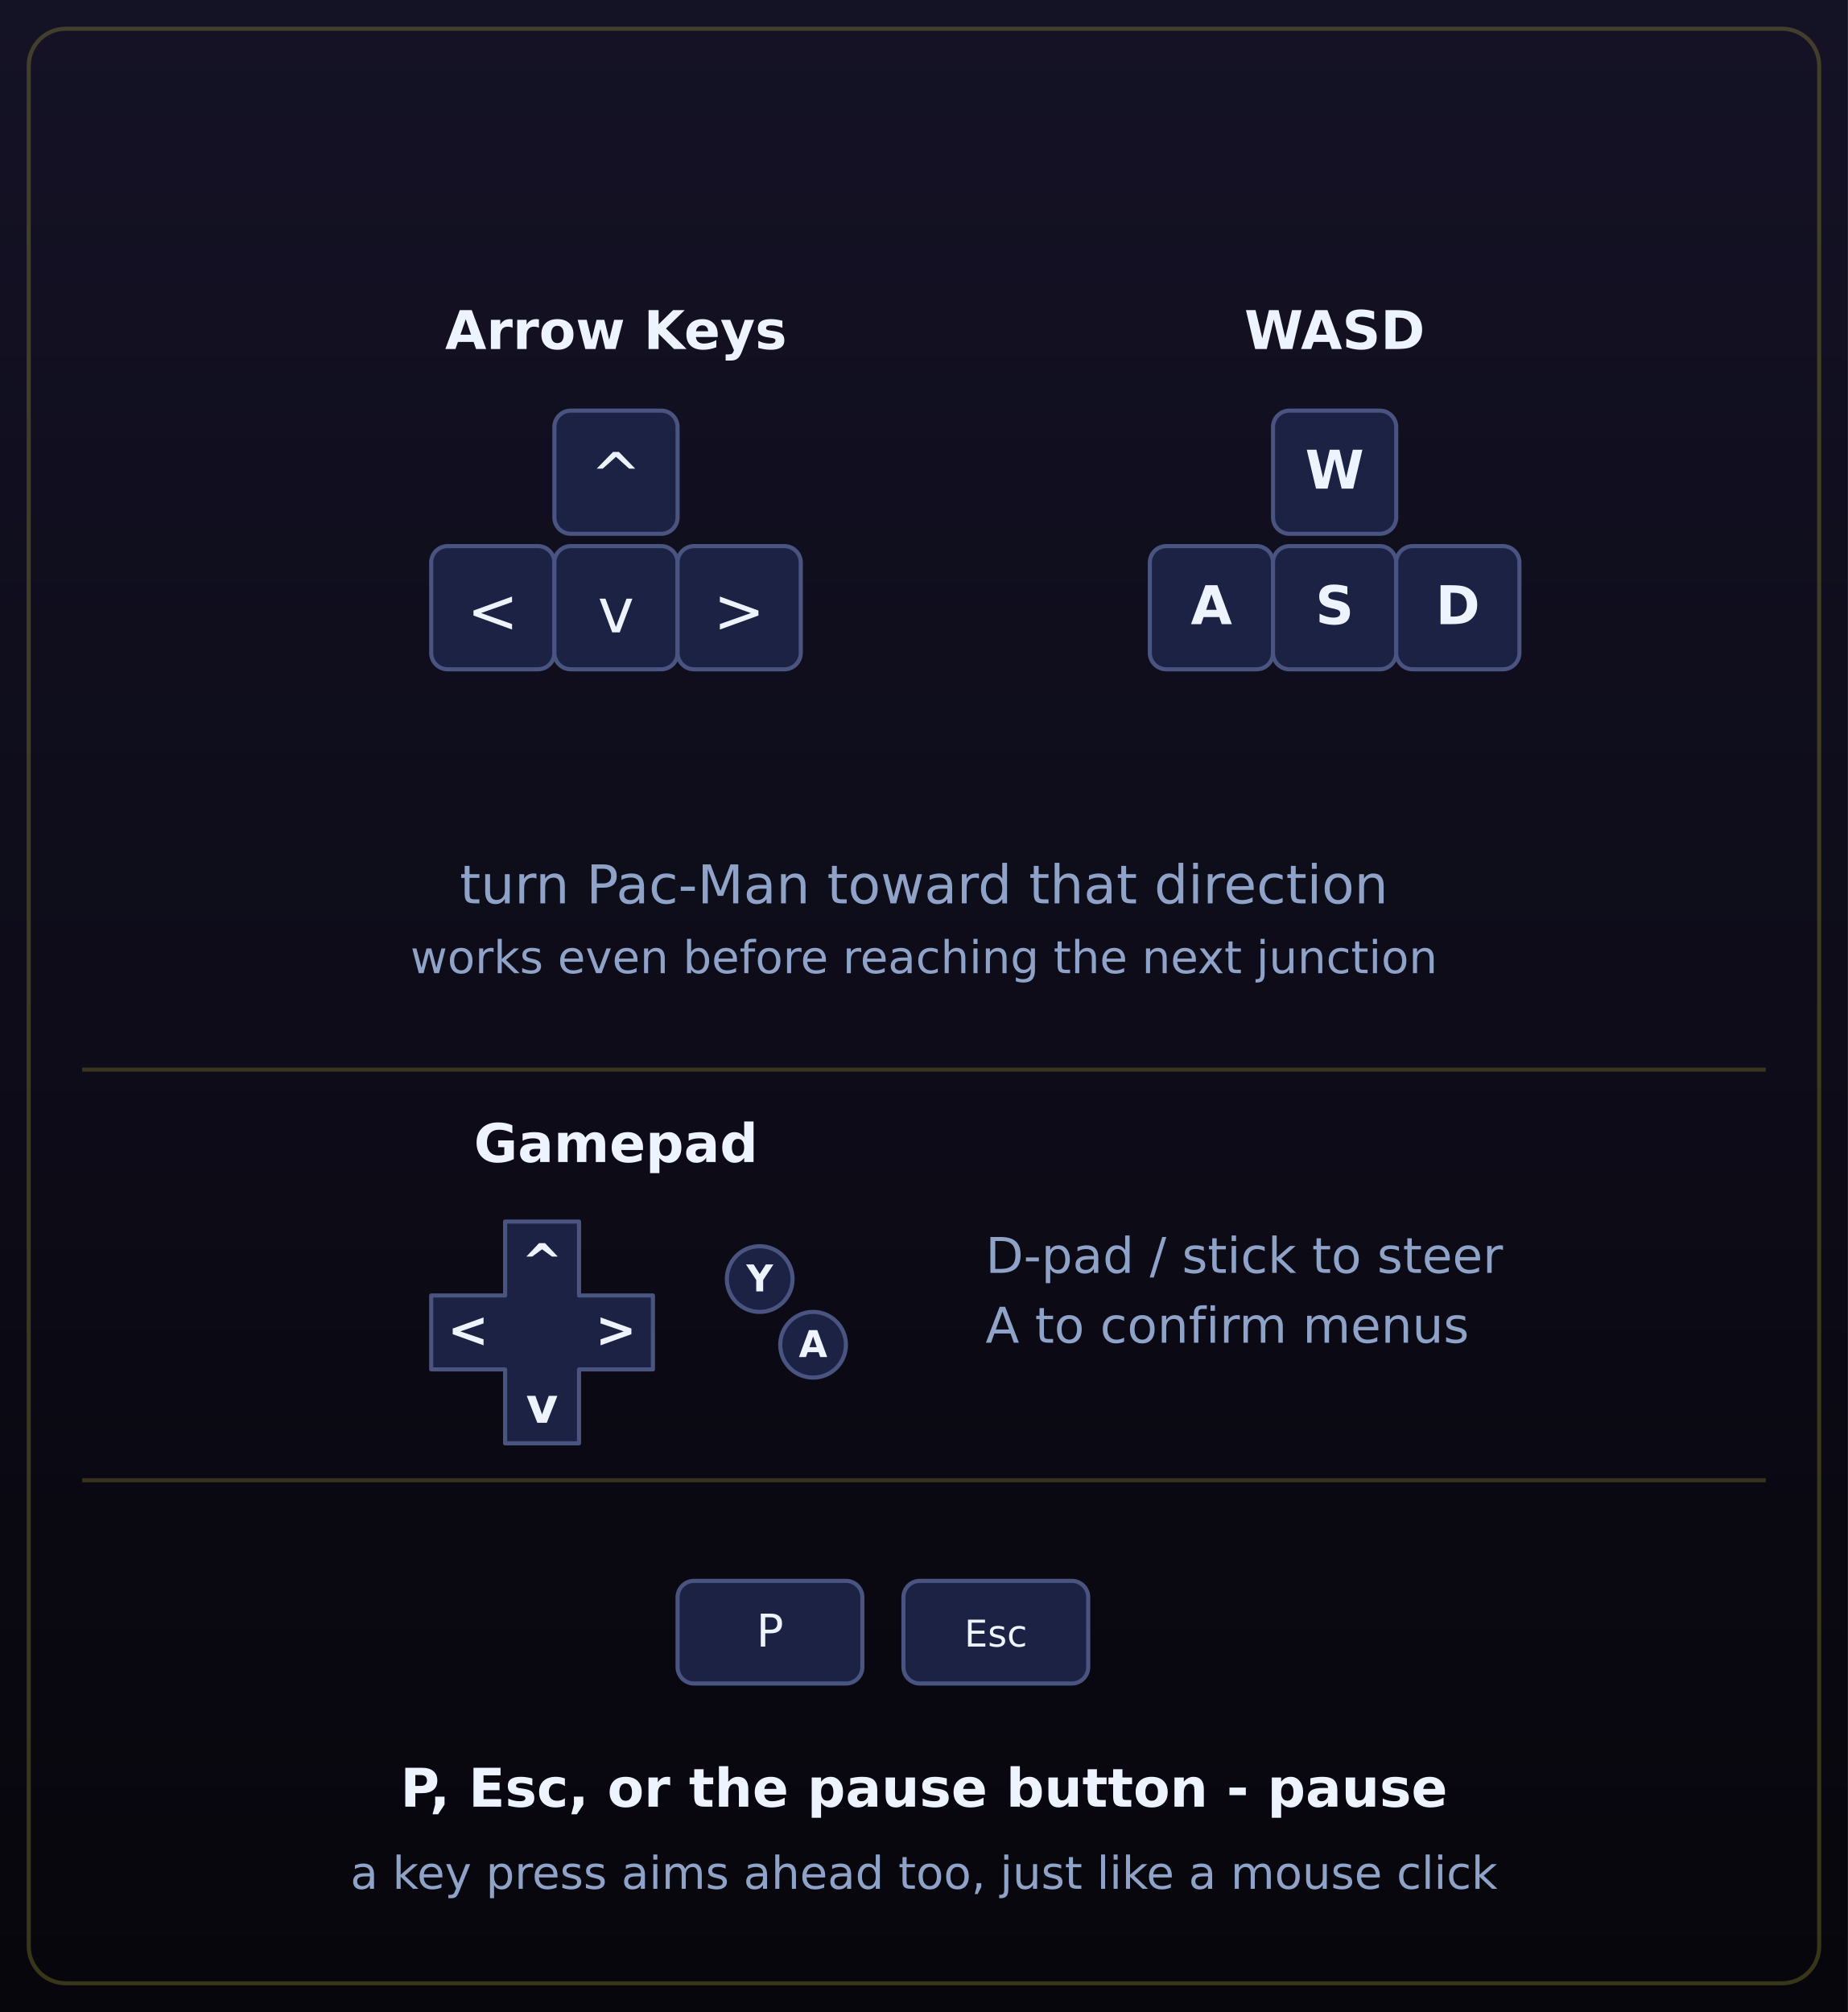
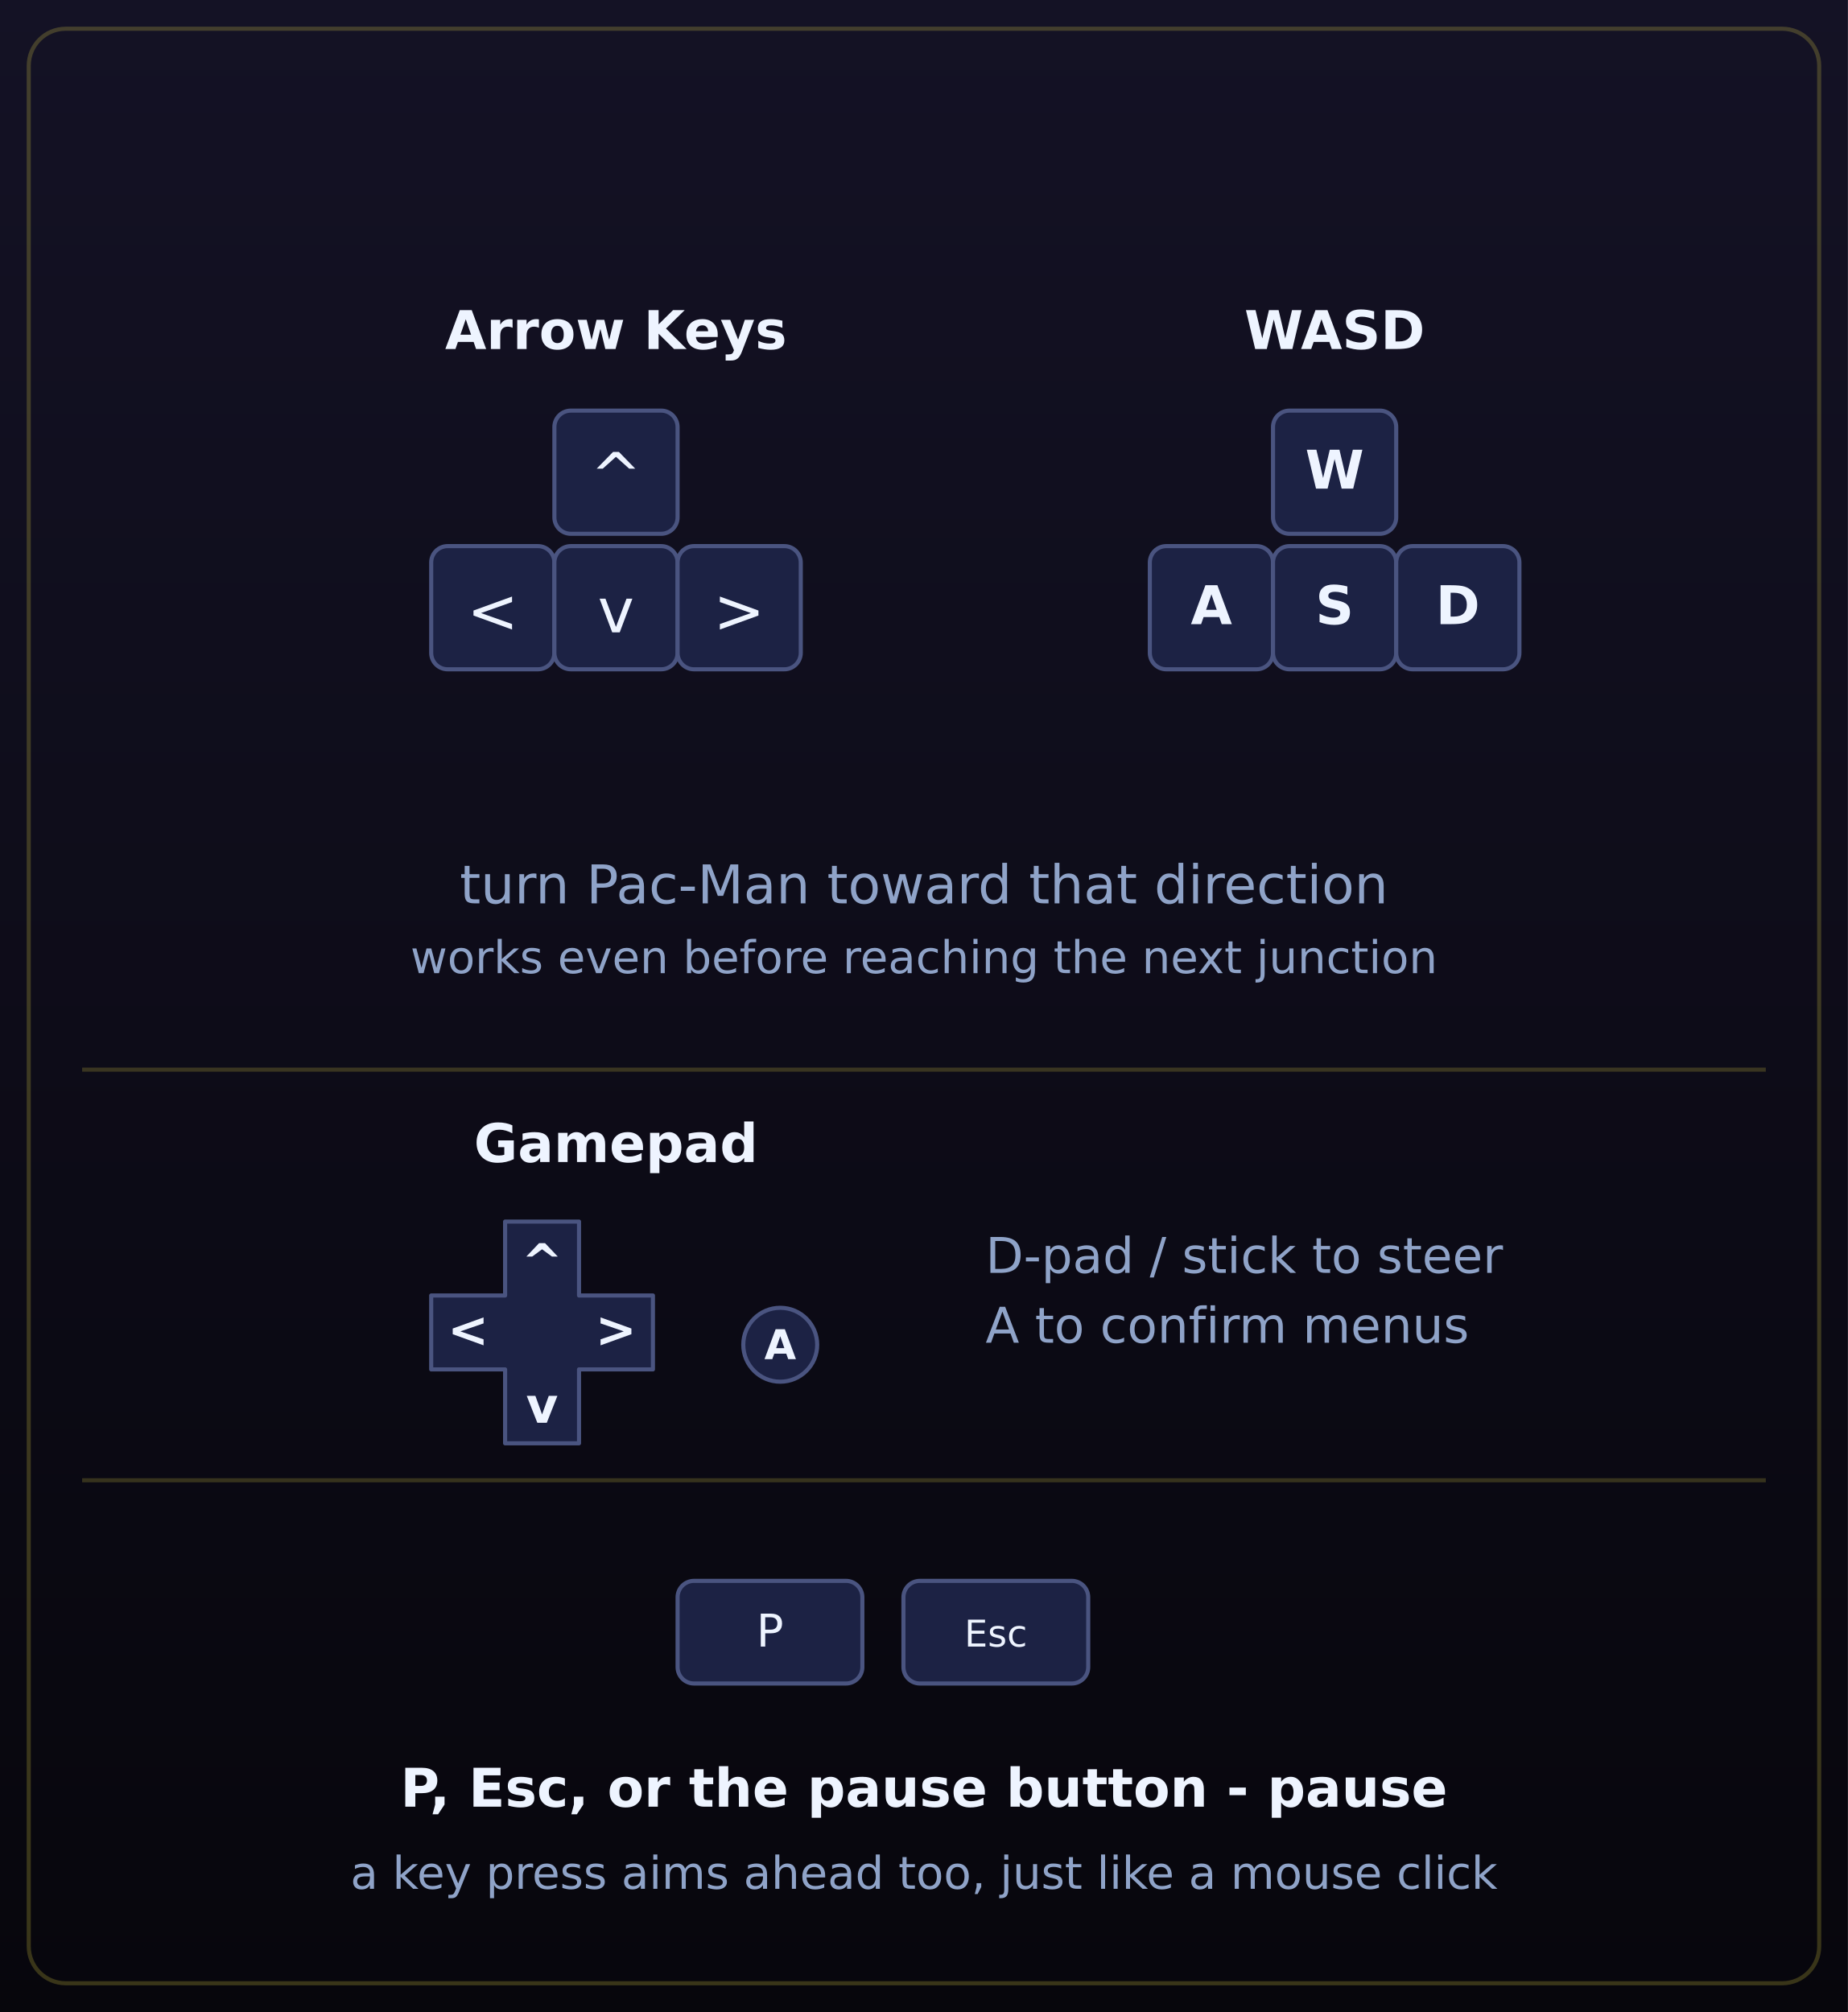
<svg xmlns="http://www.w3.org/2000/svg" width="900" height="980" viewBox="0 0 900 980" font-family="DejaVu Sans, 'Liberation Sans', sans-serif">
  <defs>
    <linearGradient id="bg" x1="0" y1="0" x2="0" y2="1">
      <stop offset="0" stop-color="#141225" />
      <stop offset="1" stop-color="#07060c" />
    </linearGradient>
  </defs>
  <rect width="900" height="980" fill="url(#bg)" />
  <rect x="14" y="14" width="872" height="952" rx="18" fill="none" stroke="#fff24d" stroke-opacity="0.20" stroke-width="2" />
  <g transform="translate(210 200)">
    <text x="90" y="-30" text-anchor="middle" font-size="26" fill="#eef4ff" font-weight="700">Arrow Keys</text>
    <g fill="#1c2244" stroke="#4a5480" stroke-width="2">
      <rect x="60" y="0" width="60" height="60" rx="8" />
      <rect x="0" y="66" width="60" height="60" rx="8" />
      <rect x="60" y="66" width="60" height="60" rx="8" />
      <rect x="120" y="66" width="60" height="60" rx="8" />
    </g>
    <g fill="#eef4ff" font-size="30" text-anchor="middle">
      <text x="90" y="42">^</text>
      <text x="30" y="108">&lt;</text>
      <text x="90" y="108">v</text>
      <text x="150" y="108">&gt;</text>
    </g>
  </g>
  <g transform="translate(560 200)">
    <text x="90" y="-30" text-anchor="middle" font-size="26" fill="#eef4ff" font-weight="700">WASD</text>
    <g fill="#1c2244" stroke="#4a5480" stroke-width="2">
      <rect x="60" y="0" width="60" height="60" rx="8" />
      <rect x="0" y="66" width="60" height="60" rx="8" />
      <rect x="60" y="66" width="60" height="60" rx="8" />
      <rect x="120" y="66" width="60" height="60" rx="8" />
    </g>
    <g fill="#eef4ff" font-size="26" font-weight="700" text-anchor="middle">
      <text x="90" y="38">W</text>
      <text x="30" y="104">A</text>
      <text x="90" y="104">S</text>
      <text x="150" y="104">D</text>
    </g>
  </g>
  <text x="450" y="440" text-anchor="middle" font-size="26" fill="#8fa3c8">turn Pac-Man toward that direction</text>
  <text x="450" y="474" text-anchor="middle" font-size="22" fill="#8fa3c8">works even before reaching the next junction</text>
  <rect x="40" y="520" width="820" height="2" fill="#fff24d" fill-opacity="0.18" />
  <g transform="translate(210 580)">
    <text x="90" y="-14" text-anchor="middle" font-size="26" fill="#eef4ff" font-weight="700">Gamepad</text>
    <g transform="translate(0 15)">
      <path d="M36 0 H72 V36 H108 V72 H72 V108 H36 V72 H0 V36 H36 Z" fill="#1c2244" stroke="#4a5480" stroke-width="2" stroke-linejoin="round" />
      <g fill="#eef4ff" font-size="24" font-weight="700" text-anchor="middle">
        <text x="54" y="28">^</text>
        <text x="54" y="98">v</text>
        <text x="18" y="61">&lt;</text>
        <text x="90" y="61">&gt;</text>
      </g>
    </g>
-     <g transform="translate(140 25)">
-       <circle cx="20" cy="18" r="16" fill="#1c2244" stroke="#4a5480" stroke-width="2" />
-       <circle cx="46" cy="50" r="16" fill="#1c2244" stroke="#4a5480" stroke-width="2" />
-       <text x="20" y="24" text-anchor="middle" font-size="18" fill="#eef4ff" font-weight="700">Y</text>
-       <text x="46" y="56" text-anchor="middle" font-size="18" fill="#eef4ff" font-weight="700">A</text>
+     <g transform="translate(150 55)">
+       <circle cx="20" cy="20" r="18" fill="#1c2244" stroke="#4a5480" stroke-width="2" />
+       <text x="20" y="27" text-anchor="middle" font-size="20" fill="#eef4ff" font-weight="700">A</text>
    </g>
  </g>
  <text x="480" y="620" font-size="24" fill="#8fa3c8">D-pad / stick to steer</text>
  <text x="480" y="654" font-size="24" fill="#8fa3c8">A to confirm menus</text>
  <rect x="40" y="720" width="820" height="2" fill="#fff24d" fill-opacity="0.18" />
  <g fill="#1c2244" stroke="#4a5480" stroke-width="2">
    <rect x="330" y="770" width="90" height="50" rx="8" />
    <rect x="440" y="770" width="90" height="50" rx="8" />
  </g>
  <text x="375" y="802" text-anchor="middle" font-size="22" fill="#eef4ff">P</text>
  <text x="485" y="802" text-anchor="middle" font-size="18" fill="#eef4ff">Esc</text>
  <text x="450" y="880" text-anchor="middle" font-size="26" font-weight="700" fill="#eef4ff">P, Esc, or the pause button - pause</text>
  <text x="450" y="920" text-anchor="middle" font-size="22" fill="#8fa3c8">a key press aims ahead too, just like a mouse click</text>
</svg>
